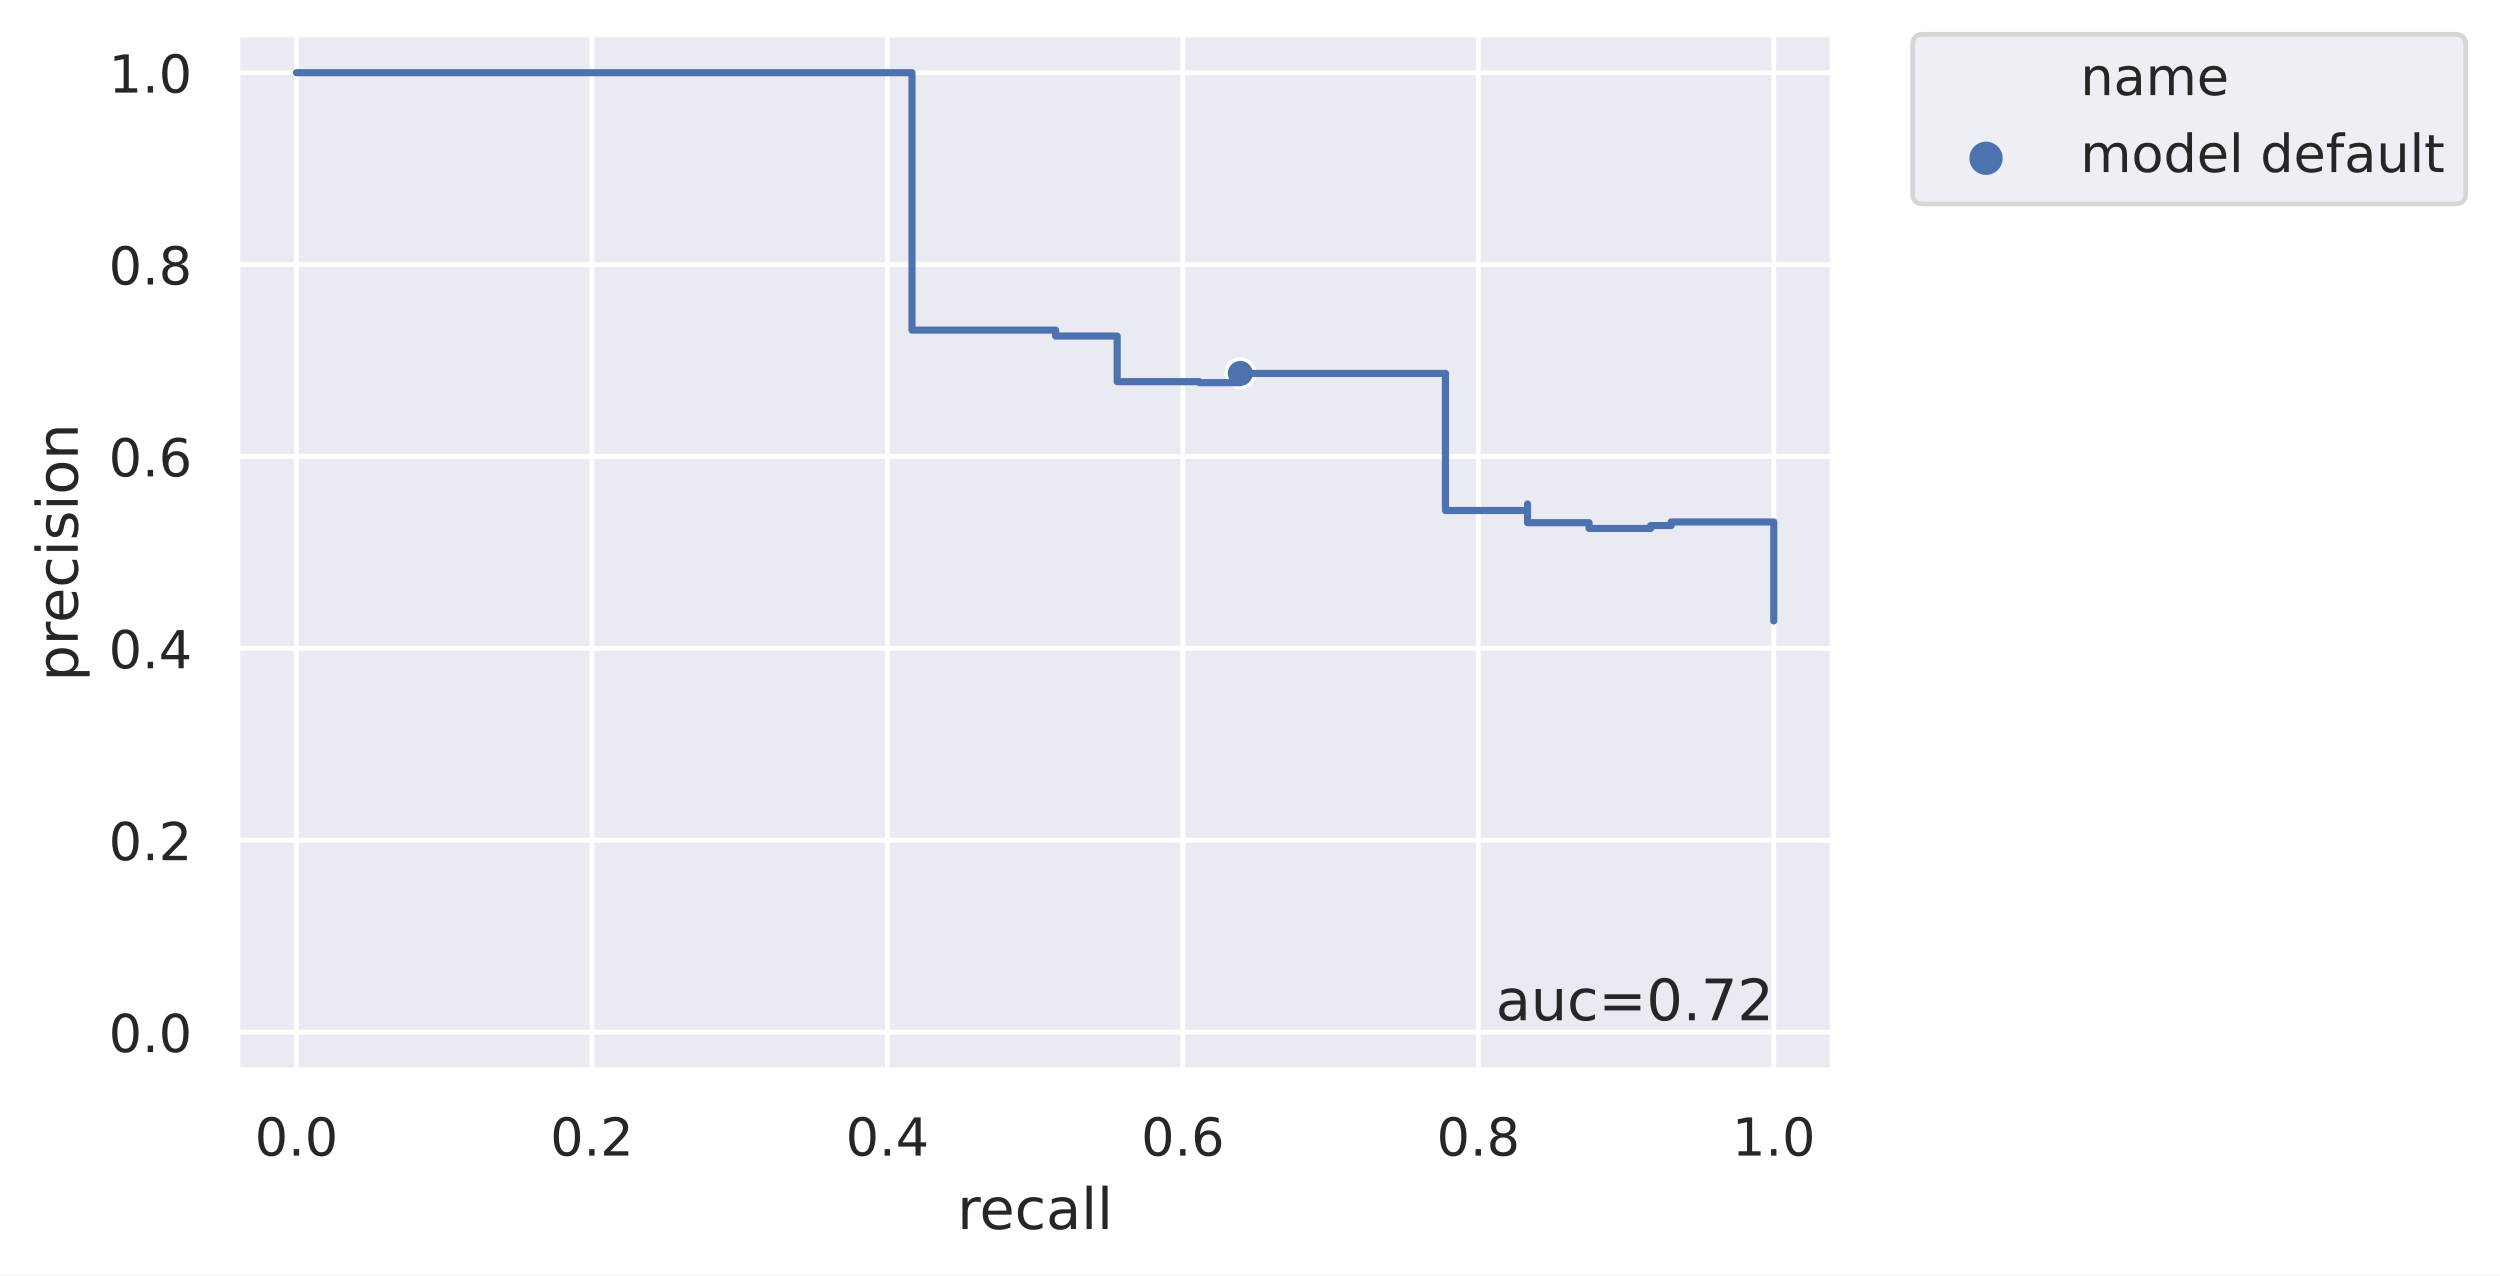
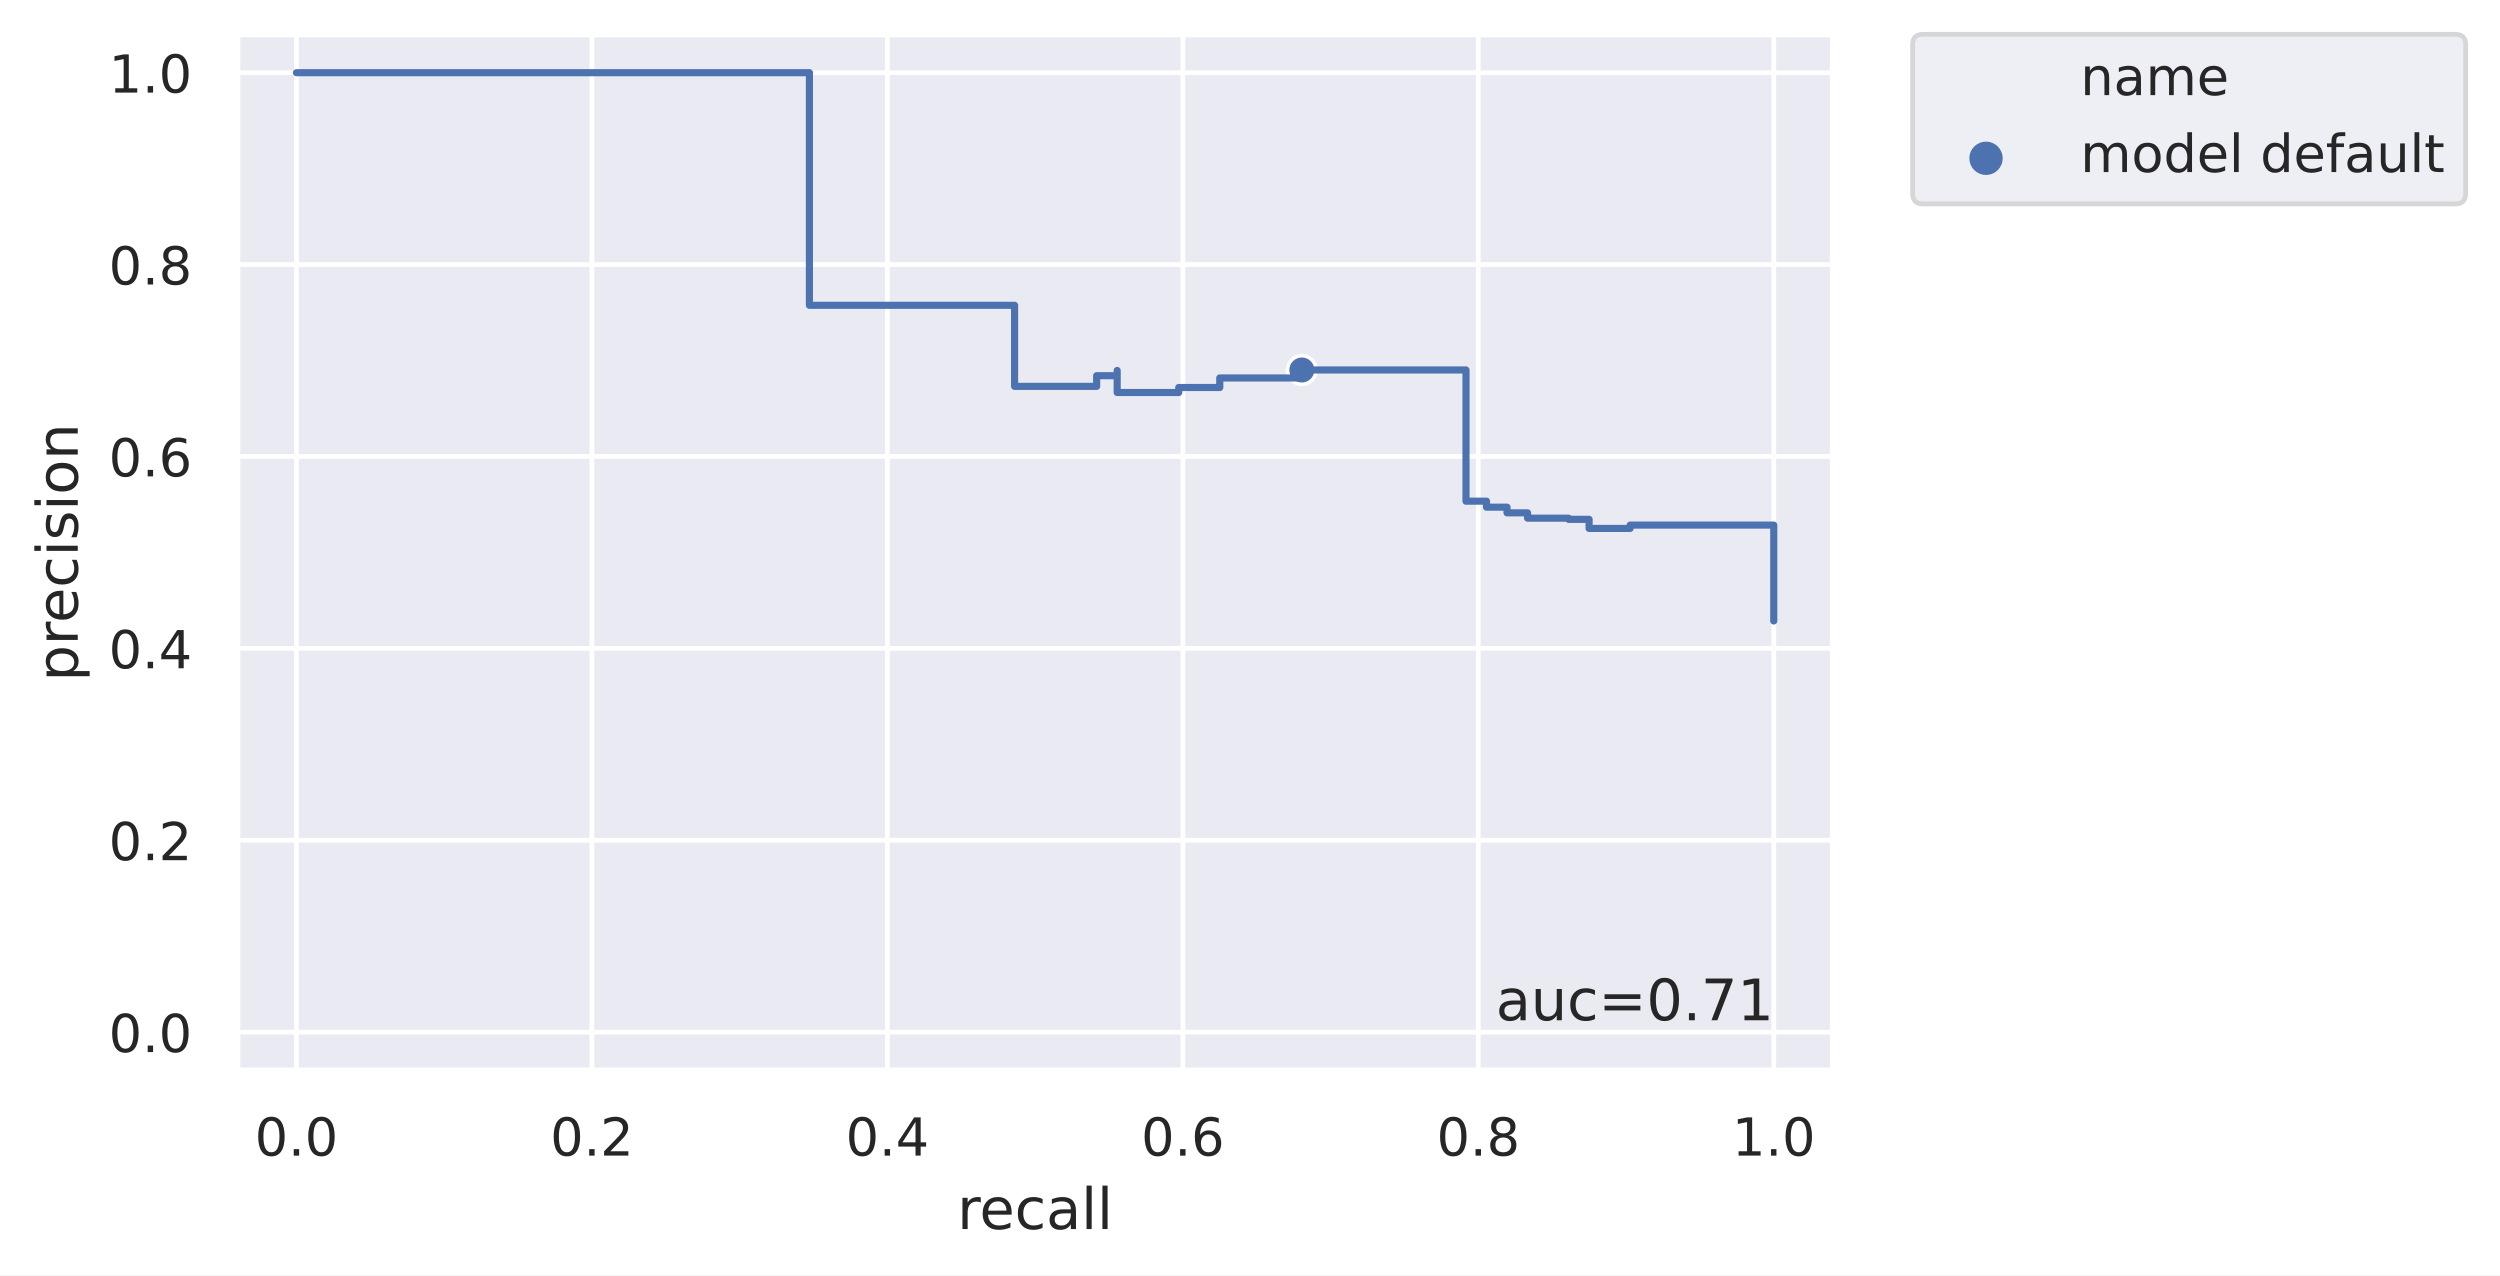
<svg xmlns="http://www.w3.org/2000/svg" xmlns:xlink="http://www.w3.org/1999/xlink" height="267.6pt" version="1.1" viewBox="0 0 524.601 267.6" width="524.601pt">
  <defs>
    <style type="text/css">
*{stroke-linecap:butt;stroke-linejoin:round;}
  </style>
  </defs>
  <g id="figure_1">
    <g id="patch_1">
      <path d="M 0 267.6  L 524.601 267.6  L 524.601 0  L 0 0  z " style="fill:#ffffff;" />
    </g>
    <g id="axes_1">
      <g id="patch_2">
        <path d="M 49.807 224.64  L 384.607 224.64  L 384.607 7.2  L 49.807 7.2  z " style="fill:#eaeaf2;" />
      </g>
      <g id="matplotlib.axis_1">
        <g id="xtick_1">
          <g id="line2d_1">
-             <path clip-path="url(#p2aa4da80bd)" d="M 62.207 224.64  L 62.207 7.2  " style="fill:none;stroke:#ffffff;stroke-linecap:round;" />
+             <path clip-path="url(#p51c9339a22)" d="M 62.207 224.64  L 62.207 7.2  " style="fill:none;stroke:#ffffff;stroke-linecap:round;" />
          </g>
          <g id="text_1">
            <defs>
              <path d="M 31.781 66.406  Q 24.172 66.406 20.328 58.906  Q 16.5 51.422 16.5 36.375  Q 16.5 21.391 20.328 13.891  Q 24.172 6.391 31.781 6.391  Q 39.453 6.391 43.281 13.891  Q 47.125 21.391 47.125 36.375  Q 47.125 51.422 43.281 58.906  Q 39.453 66.406 31.781 66.406  z M 31.781 74.219  Q 44.047 74.219 50.516 64.516  Q 56.984 54.828 56.984 36.375  Q 56.984 17.969 50.516 8.266  Q 44.047 -1.422 31.781 -1.422  Q 19.531 -1.422 13.062 8.266  Q 6.594 17.969 6.594 36.375  Q 6.594 54.828 13.062 64.516  Q 19.531 74.219 31.781 74.219  z " id="DejaVuSans-48" />
              <path d="M 10.688 12.406  L 21 12.406  L 21 0  L 10.688 0  z " id="DejaVuSans-46" />
            </defs>
            <g style="fill:#262626;" transform="translate(53.46047 242.4983)scale(0.11 -0.11)">
              <use xlink:href="#DejaVuSans-48" />
              <use x="63.623" xlink:href="#DejaVuSans-46" />
              <use x="95.41" xlink:href="#DejaVuSans-48" />
            </g>
          </g>
        </g>
        <g id="xtick_2">
          <g id="line2d_2">
-             <path clip-path="url(#p2aa4da80bd)" d="M 124.207 224.64  L 124.207 7.2  " style="fill:none;stroke:#ffffff;stroke-linecap:round;" />
+             <path clip-path="url(#p51c9339a22)" d="M 124.207 224.64  L 124.207 7.2  " style="fill:none;stroke:#ffffff;stroke-linecap:round;" />
          </g>
          <g id="text_2">
            <defs>
              <path d="M 19.188 8.297  L 53.609 8.297  L 53.609 0  L 7.328 0  L 7.328 8.297  Q 12.938 14.109 22.625 23.891  Q 32.328 33.688 34.812 36.531  Q 39.547 41.844 41.422 45.531  Q 43.312 49.219 43.312 52.781  Q 43.312 58.594 39.234 62.25  Q 35.156 65.922 28.609 65.922  Q 23.969 65.922 18.812 64.312  Q 13.672 62.703 7.812 59.422  L 7.812 69.391  Q 13.766 71.781 18.938 73  Q 24.125 74.219 28.422 74.219  Q 39.75 74.219 46.484 68.547  Q 53.219 62.891 53.219 53.422  Q 53.219 48.922 51.531 44.891  Q 49.859 40.875 45.406 35.406  Q 44.188 33.984 37.641 27.219  Q 31.109 20.453 19.188 8.297  z " id="DejaVuSans-50" />
            </defs>
            <g style="fill:#262626;" transform="translate(115.4605 242.4983)scale(0.11 -0.11)">
              <use xlink:href="#DejaVuSans-48" />
              <use x="63.623" xlink:href="#DejaVuSans-46" />
              <use x="95.41" xlink:href="#DejaVuSans-50" />
            </g>
          </g>
        </g>
        <g id="xtick_3">
          <g id="line2d_3">
-             <path clip-path="url(#p2aa4da80bd)" d="M 186.207 224.64  L 186.207 7.2  " style="fill:none;stroke:#ffffff;stroke-linecap:round;" />
+             <path clip-path="url(#p51c9339a22)" d="M 186.207 224.64  L 186.207 7.2  " style="fill:none;stroke:#ffffff;stroke-linecap:round;" />
          </g>
          <g id="text_3">
            <defs>
              <path d="M 37.797 64.312  L 12.891 25.391  L 37.797 25.391  z M 35.203 72.906  L 47.609 72.906  L 47.609 25.391  L 58.016 25.391  L 58.016 17.188  L 47.609 17.188  L 47.609 0  L 37.797 0  L 37.797 17.188  L 4.891 17.188  L 4.891 26.703  z " id="DejaVuSans-52" />
            </defs>
            <g style="fill:#262626;" transform="translate(177.4605 242.4983)scale(0.11 -0.11)">
              <use xlink:href="#DejaVuSans-48" />
              <use x="63.623" xlink:href="#DejaVuSans-46" />
              <use x="95.41" xlink:href="#DejaVuSans-52" />
            </g>
          </g>
        </g>
        <g id="xtick_4">
          <g id="line2d_4">
-             <path clip-path="url(#p2aa4da80bd)" d="M 248.207 224.64  L 248.207 7.2  " style="fill:none;stroke:#ffffff;stroke-linecap:round;" />
+             <path clip-path="url(#p51c9339a22)" d="M 248.207 224.64  L 248.207 7.2  " style="fill:none;stroke:#ffffff;stroke-linecap:round;" />
          </g>
          <g id="text_4">
            <defs>
              <path d="M 33.016 40.375  Q 26.375 40.375 22.484 35.828  Q 18.609 31.297 18.609 23.391  Q 18.609 15.531 22.484 10.953  Q 26.375 6.391 33.016 6.391  Q 39.656 6.391 43.531 10.953  Q 47.406 15.531 47.406 23.391  Q 47.406 31.297 43.531 35.828  Q 39.656 40.375 33.016 40.375  z M 52.594 71.297  L 52.594 62.312  Q 48.875 64.062 45.094 64.984  Q 41.312 65.922 37.594 65.922  Q 27.828 65.922 22.672 59.328  Q 17.531 52.734 16.797 39.406  Q 19.672 43.656 24.016 45.922  Q 28.375 48.188 33.594 48.188  Q 44.578 48.188 50.953 41.516  Q 57.328 34.859 57.328 23.391  Q 57.328 12.156 50.688 5.359  Q 44.047 -1.422 33.016 -1.422  Q 20.359 -1.422 13.672 8.266  Q 6.984 17.969 6.984 36.375  Q 6.984 53.656 15.188 63.938  Q 23.391 74.219 37.203 74.219  Q 40.922 74.219 44.703 73.484  Q 48.484 72.75 52.594 71.297  z " id="DejaVuSans-54" />
            </defs>
            <g style="fill:#262626;" transform="translate(239.4605 242.4983)scale(0.11 -0.11)">
              <use xlink:href="#DejaVuSans-48" />
              <use x="63.623" xlink:href="#DejaVuSans-46" />
              <use x="95.41" xlink:href="#DejaVuSans-54" />
            </g>
          </g>
        </g>
        <g id="xtick_5">
          <g id="line2d_5">
-             <path clip-path="url(#p2aa4da80bd)" d="M 310.207 224.64  L 310.207 7.2  " style="fill:none;stroke:#ffffff;stroke-linecap:round;" />
+             <path clip-path="url(#p51c9339a22)" d="M 310.207 224.64  L 310.207 7.2  " style="fill:none;stroke:#ffffff;stroke-linecap:round;" />
          </g>
          <g id="text_5">
            <defs>
              <path d="M 31.781 34.625  Q 24.75 34.625 20.719 30.859  Q 16.703 27.094 16.703 20.516  Q 16.703 13.922 20.719 10.156  Q 24.75 6.391 31.781 6.391  Q 38.812 6.391 42.859 10.172  Q 46.922 13.969 46.922 20.516  Q 46.922 27.094 42.891 30.859  Q 38.875 34.625 31.781 34.625  z M 21.922 38.812  Q 15.578 40.375 12.031 44.719  Q 8.5 49.078 8.5 55.328  Q 8.5 64.062 14.719 69.141  Q 20.953 74.219 31.781 74.219  Q 42.672 74.219 48.875 69.141  Q 55.078 64.062 55.078 55.328  Q 55.078 49.078 51.531 44.719  Q 48 40.375 41.703 38.812  Q 48.828 37.156 52.797 32.312  Q 56.781 27.484 56.781 20.516  Q 56.781 9.906 50.312 4.234  Q 43.844 -1.422 31.781 -1.422  Q 19.734 -1.422 13.25 4.234  Q 6.781 9.906 6.781 20.516  Q 6.781 27.484 10.781 32.312  Q 14.797 37.156 21.922 38.812  z M 18.312 54.391  Q 18.312 48.734 21.844 45.562  Q 25.391 42.391 31.781 42.391  Q 38.141 42.391 41.719 45.562  Q 45.312 48.734 45.312 54.391  Q 45.312 60.062 41.719 63.234  Q 38.141 66.406 31.781 66.406  Q 25.391 66.406 21.844 63.234  Q 18.312 60.062 18.312 54.391  z " id="DejaVuSans-56" />
            </defs>
            <g style="fill:#262626;" transform="translate(301.4605 242.4983)scale(0.11 -0.11)">
              <use xlink:href="#DejaVuSans-48" />
              <use x="63.623" xlink:href="#DejaVuSans-46" />
              <use x="95.41" xlink:href="#DejaVuSans-56" />
            </g>
          </g>
        </g>
        <g id="xtick_6">
          <g id="line2d_6">
-             <path clip-path="url(#p2aa4da80bd)" d="M 372.207 224.64  L 372.207 7.2  " style="fill:none;stroke:#ffffff;stroke-linecap:round;" />
+             <path clip-path="url(#p51c9339a22)" d="M 372.207 224.64  L 372.207 7.2  " style="fill:none;stroke:#ffffff;stroke-linecap:round;" />
          </g>
          <g id="text_6">
            <defs>
              <path d="M 12.406 8.297  L 28.516 8.297  L 28.516 63.922  L 10.984 60.406  L 10.984 69.391  L 28.422 72.906  L 38.281 72.906  L 38.281 8.297  L 54.391 8.297  L 54.391 0  L 12.406 0  z " id="DejaVuSans-49" />
            </defs>
            <g style="fill:#262626;" transform="translate(363.4605 242.4983)scale(0.11 -0.11)">
              <use xlink:href="#DejaVuSans-49" />
              <use x="63.623" xlink:href="#DejaVuSans-46" />
              <use x="95.41" xlink:href="#DejaVuSans-48" />
            </g>
          </g>
        </g>
        <g id="text_7">
          <defs>
            <path d="M 41.109 46.297  Q 39.594 47.172 37.812 47.578  Q 36.031 48 33.891 48  Q 26.266 48 22.188 43.047  Q 18.109 38.094 18.109 28.812  L 18.109 0  L 9.078 0  L 9.078 54.688  L 18.109 54.688  L 18.109 46.188  Q 20.953 51.172 25.484 53.578  Q 30.031 56 36.531 56  Q 37.453 56 38.578 55.875  Q 39.703 55.766 41.062 55.516  z " id="DejaVuSans-114" />
            <path d="M 56.203 29.594  L 56.203 25.203  L 14.891 25.203  Q 15.484 15.922 20.484 11.062  Q 25.484 6.203 34.422 6.203  Q 39.594 6.203 44.453 7.469  Q 49.312 8.734 54.109 11.281  L 54.109 2.781  Q 49.266 0.734 44.188 -0.344  Q 39.109 -1.422 33.891 -1.422  Q 20.797 -1.422 13.156 6.188  Q 5.516 13.812 5.516 26.812  Q 5.516 40.234 12.766 48.109  Q 20.016 56 32.328 56  Q 43.359 56 49.781 48.891  Q 56.203 41.797 56.203 29.594  z M 47.219 32.234  Q 47.125 39.594 43.094 43.984  Q 39.062 48.391 32.422 48.391  Q 24.906 48.391 20.391 44.141  Q 15.875 39.891 15.188 32.172  z " id="DejaVuSans-101" />
            <path d="M 48.781 52.594  L 48.781 44.188  Q 44.969 46.297 41.141 47.344  Q 37.312 48.391 33.406 48.391  Q 24.656 48.391 19.812 42.844  Q 14.984 37.312 14.984 27.297  Q 14.984 17.281 19.812 11.734  Q 24.656 6.203 33.406 6.203  Q 37.312 6.203 41.141 7.25  Q 44.969 8.297 48.781 10.406  L 48.781 2.094  Q 45.016 0.344 40.984 -0.531  Q 36.969 -1.422 32.422 -1.422  Q 20.062 -1.422 12.781 6.344  Q 5.516 14.109 5.516 27.297  Q 5.516 40.672 12.859 48.328  Q 20.219 56 33.016 56  Q 37.156 56 41.109 55.141  Q 45.062 54.297 48.781 52.594  z " id="DejaVuSans-99" />
            <path d="M 34.281 27.484  Q 23.391 27.484 19.188 25  Q 14.984 22.516 14.984 16.5  Q 14.984 11.719 18.141 8.906  Q 21.297 6.109 26.703 6.109  Q 34.188 6.109 38.703 11.406  Q 43.219 16.703 43.219 25.484  L 43.219 27.484  z M 52.203 31.203  L 52.203 0  L 43.219 0  L 43.219 8.297  Q 40.141 3.328 35.547 0.953  Q 30.953 -1.422 24.312 -1.422  Q 15.922 -1.422 10.953 3.297  Q 6 8.016 6 15.922  Q 6 25.141 12.172 29.828  Q 18.359 34.516 30.609 34.516  L 43.219 34.516  L 43.219 35.406  Q 43.219 41.609 39.141 45  Q 35.062 48.391 27.688 48.391  Q 23 48.391 18.547 47.266  Q 14.109 46.141 10.016 43.891  L 10.016 52.203  Q 14.938 54.109 19.578 55.047  Q 24.219 56 28.609 56  Q 40.484 56 46.344 49.844  Q 52.203 43.703 52.203 31.203  z " id="DejaVuSans-97" />
            <path d="M 9.422 75.984  L 18.406 75.984  L 18.406 0  L 9.422 0  z " id="DejaVuSans-108" />
          </defs>
          <g style="fill:#262626;" transform="translate(200.8741 257.9041)scale(0.12 -0.12)">
            <use xlink:href="#DejaVuSans-114" />
            <use x="38.863" xlink:href="#DejaVuSans-101" />
            <use x="100.387" xlink:href="#DejaVuSans-99" />
            <use x="155.367" xlink:href="#DejaVuSans-97" />
            <use x="216.646" xlink:href="#DejaVuSans-108" />
            <use x="244.43" xlink:href="#DejaVuSans-108" />
          </g>
        </g>
      </g>
      <g id="matplotlib.axis_2">
        <g id="ytick_1">
          <g id="line2d_7">
-             <path clip-path="url(#p2aa4da80bd)" d="M 49.807 216.587  L 384.607 216.587  " style="fill:none;stroke:#ffffff;stroke-linecap:round;" />
+             <path clip-path="url(#p51c9339a22)" d="M 49.807 216.587  L 384.607 216.587  " style="fill:none;stroke:#ffffff;stroke-linecap:round;" />
          </g>
          <g id="text_8">
            <g style="fill:#262626;" transform="translate(22.81375 220.7658)scale(0.11 -0.11)">
              <use xlink:href="#DejaVuSans-48" />
              <use x="63.623" xlink:href="#DejaVuSans-46" />
              <use x="95.41" xlink:href="#DejaVuSans-48" />
            </g>
          </g>
        </g>
        <g id="ytick_2">
          <g id="line2d_8">
-             <path clip-path="url(#p2aa4da80bd)" d="M 49.807 176.32  L 384.607 176.32  " style="fill:none;stroke:#ffffff;stroke-linecap:round;" />
+             <path clip-path="url(#p51c9339a22)" d="M 49.807 176.32  L 384.607 176.32  " style="fill:none;stroke:#ffffff;stroke-linecap:round;" />
          </g>
          <g id="text_9">
            <g style="fill:#262626;" transform="translate(22.81375 180.4991)scale(0.11 -0.11)">
              <use xlink:href="#DejaVuSans-48" />
              <use x="63.623" xlink:href="#DejaVuSans-46" />
              <use x="95.41" xlink:href="#DejaVuSans-50" />
            </g>
          </g>
        </g>
        <g id="ytick_3">
          <g id="line2d_9">
-             <path clip-path="url(#p2aa4da80bd)" d="M 49.807 136.053  L 384.607 136.053  " style="fill:none;stroke:#ffffff;stroke-linecap:round;" />
+             <path clip-path="url(#p51c9339a22)" d="M 49.807 136.053  L 384.607 136.053  " style="fill:none;stroke:#ffffff;stroke-linecap:round;" />
          </g>
          <g id="text_10">
            <g style="fill:#262626;" transform="translate(22.81375 140.2325)scale(0.11 -0.11)">
              <use xlink:href="#DejaVuSans-48" />
              <use x="63.623" xlink:href="#DejaVuSans-46" />
              <use x="95.41" xlink:href="#DejaVuSans-52" />
            </g>
          </g>
        </g>
        <g id="ytick_4">
          <g id="line2d_10">
-             <path clip-path="url(#p2aa4da80bd)" d="M 49.807 95.787  L 384.607 95.787  " style="fill:none;stroke:#ffffff;stroke-linecap:round;" />
+             <path clip-path="url(#p51c9339a22)" d="M 49.807 95.787  L 384.607 95.787  " style="fill:none;stroke:#ffffff;stroke-linecap:round;" />
          </g>
          <g id="text_11">
            <g style="fill:#262626;" transform="translate(22.81375 99.96581)scale(0.11 -0.11)">
              <use xlink:href="#DejaVuSans-48" />
              <use x="63.623" xlink:href="#DejaVuSans-46" />
              <use x="95.41" xlink:href="#DejaVuSans-54" />
            </g>
          </g>
        </g>
        <g id="ytick_5">
          <g id="line2d_11">
-             <path clip-path="url(#p2aa4da80bd)" d="M 49.807 55.52  L 384.607 55.52  " style="fill:none;stroke:#ffffff;stroke-linecap:round;" />
+             <path clip-path="url(#p51c9339a22)" d="M 49.807 55.52  L 384.607 55.52  " style="fill:none;stroke:#ffffff;stroke-linecap:round;" />
          </g>
          <g id="text_12">
            <g style="fill:#262626;" transform="translate(22.81375 59.69914)scale(0.11 -0.11)">
              <use xlink:href="#DejaVuSans-48" />
              <use x="63.623" xlink:href="#DejaVuSans-46" />
              <use x="95.41" xlink:href="#DejaVuSans-56" />
            </g>
          </g>
        </g>
        <g id="ytick_6">
          <g id="line2d_12">
-             <path clip-path="url(#p2aa4da80bd)" d="M 49.807 15.253  L 384.607 15.253  " style="fill:none;stroke:#ffffff;stroke-linecap:round;" />
+             <path clip-path="url(#p51c9339a22)" d="M 49.807 15.253  L 384.607 15.253  " style="fill:none;stroke:#ffffff;stroke-linecap:round;" />
          </g>
          <g id="text_13">
            <g style="fill:#262626;" transform="translate(22.81375 19.43247)scale(0.11 -0.11)">
              <use xlink:href="#DejaVuSans-49" />
              <use x="63.623" xlink:href="#DejaVuSans-46" />
              <use x="95.41" xlink:href="#DejaVuSans-48" />
            </g>
          </g>
        </g>
        <g id="text_14">
          <defs>
            <path d="M 18.109 8.203  L 18.109 -20.797  L 9.078 -20.797  L 9.078 54.688  L 18.109 54.688  L 18.109 46.391  Q 20.953 51.266 25.266 53.625  Q 29.594 56 35.594 56  Q 45.562 56 51.781 48.094  Q 58.016 40.188 58.016 27.297  Q 58.016 14.406 51.781 6.484  Q 45.562 -1.422 35.594 -1.422  Q 29.594 -1.422 25.266 0.953  Q 20.953 3.328 18.109 8.203  z M 48.688 27.297  Q 48.688 37.203 44.609 42.844  Q 40.531 48.484 33.406 48.484  Q 26.266 48.484 22.188 42.844  Q 18.109 37.203 18.109 27.297  Q 18.109 17.391 22.188 11.75  Q 26.266 6.109 33.406 6.109  Q 40.531 6.109 44.609 11.75  Q 48.688 17.391 48.688 27.297  z " id="DejaVuSans-112" />
            <path d="M 9.422 54.688  L 18.406 54.688  L 18.406 0  L 9.422 0  z M 9.422 75.984  L 18.406 75.984  L 18.406 64.594  L 9.422 64.594  z " id="DejaVuSans-105" />
            <path d="M 44.281 53.078  L 44.281 44.578  Q 40.484 46.531 36.375 47.5  Q 32.281 48.484 27.875 48.484  Q 21.188 48.484 17.844 46.438  Q 14.5 44.391 14.5 40.281  Q 14.5 37.156 16.891 35.375  Q 19.281 33.594 26.516 31.984  L 29.594 31.297  Q 39.156 29.25 43.188 25.516  Q 47.219 21.781 47.219 15.094  Q 47.219 7.469 41.188 3.016  Q 35.156 -1.422 24.609 -1.422  Q 20.219 -1.422 15.453 -0.562  Q 10.688 0.297 5.422 2  L 5.422 11.281  Q 10.406 8.688 15.234 7.391  Q 20.062 6.109 24.812 6.109  Q 31.156 6.109 34.562 8.281  Q 37.984 10.453 37.984 14.406  Q 37.984 18.062 35.516 20.016  Q 33.062 21.969 24.703 23.781  L 21.578 24.516  Q 13.234 26.266 9.516 29.906  Q 5.812 33.547 5.812 39.891  Q 5.812 47.609 11.281 51.797  Q 16.75 56 26.812 56  Q 31.781 56 36.172 55.266  Q 40.578 54.547 44.281 53.078  z " id="DejaVuSans-115" />
            <path d="M 30.609 48.391  Q 23.391 48.391 19.188 42.75  Q 14.984 37.109 14.984 27.297  Q 14.984 17.484 19.156 11.844  Q 23.344 6.203 30.609 6.203  Q 37.797 6.203 41.984 11.859  Q 46.188 17.531 46.188 27.297  Q 46.188 37.016 41.984 42.703  Q 37.797 48.391 30.609 48.391  z M 30.609 56  Q 42.328 56 49.016 48.375  Q 55.719 40.766 55.719 27.297  Q 55.719 13.875 49.016 6.219  Q 42.328 -1.422 30.609 -1.422  Q 18.844 -1.422 12.172 6.219  Q 5.516 13.875 5.516 27.297  Q 5.516 40.766 12.172 48.375  Q 18.844 56 30.609 56  z " id="DejaVuSans-111" />
            <path d="M 54.891 33.016  L 54.891 0  L 45.906 0  L 45.906 32.719  Q 45.906 40.484 42.875 44.328  Q 39.844 48.188 33.797 48.188  Q 26.516 48.188 22.312 43.547  Q 18.109 38.922 18.109 30.906  L 18.109 0  L 9.078 0  L 9.078 54.688  L 18.109 54.688  L 18.109 46.188  Q 21.344 51.125 25.703 53.562  Q 30.078 56 35.797 56  Q 45.219 56 50.047 50.172  Q 54.891 44.344 54.891 33.016  z " id="DejaVuSans-110" />
          </defs>
          <g style="fill:#262626;" transform="translate(16.31812 142.9847)rotate(-90)scale(0.12 -0.12)">
            <use xlink:href="#DejaVuSans-112" />
            <use x="63.477" xlink:href="#DejaVuSans-114" />
            <use x="102.34" xlink:href="#DejaVuSans-101" />
            <use x="163.863" xlink:href="#DejaVuSans-99" />
            <use x="218.844" xlink:href="#DejaVuSans-105" />
            <use x="246.627" xlink:href="#DejaVuSans-115" />
            <use x="298.727" xlink:href="#DejaVuSans-105" />
            <use x="326.51" xlink:href="#DejaVuSans-111" />
            <use x="387.691" xlink:href="#DejaVuSans-110" />
          </g>
        </g>
      </g>
      <g id="PathCollection_1">
        <defs>
-           <path d="M 0 3  C 0.796 3 1.559 2.684 2.121 2.121  C 2.684 1.559 3 0.796 3 0  C 3 -0.796 2.684 -1.559 2.121 -2.121  C 1.559 -2.684 0.796 -3 0 -3  C -0.796 -3 -1.559 -2.684 -2.121 -2.121  C -2.684 -1.559 -3 -0.796 -3 0  C -3 0.796 -2.684 1.559 -2.121 2.121  C -1.559 2.684 -0.796 3 0 3  z " id="m74a5601f6c" style="stroke:#ffffff;stroke-width:0.75;" />
+           <path d="M 0 3  C 0.796 3 1.559 2.684 2.121 2.121  C 2.684 1.559 3 0.796 3 0  C 3 -0.796 2.684 -1.559 2.121 -2.121  C 1.559 -2.684 0.796 -3 0 -3  C -0.796 -3 -1.559 -2.684 -2.121 -2.121  C -2.684 -1.559 -3 -0.796 -3 0  C -3 0.796 -2.684 1.559 -2.121 2.121  C -1.559 2.684 -0.796 3 0 3  z " id="m30da1b2c08" style="stroke:#ffffff;stroke-width:0.75;" />
        </defs>
-         <g clip-path="url(#p2aa4da80bd)">
-           <use style="fill:#4c72b0;stroke:#ffffff;stroke-width:0.75;" x="260.263" xlink:href="#m74a5601f6c" y="78.358" />
+         <g clip-path="url(#p51c9339a22)">
+           <use style="fill:#4c72b0;stroke:#ffffff;stroke-width:0.75;" x="273.179" xlink:href="#m30da1b2c08" y="77.638" />
        </g>
      </g>
      <g id="PathCollection_2" />
      <g id="PathCollection_3" />
      <g id="line2d_13">
-         <path clip-path="url(#p2aa4da80bd)" d="M 372.207 130.301  L 372.207 109.528  L 350.679 109.528  L 350.679 110.283  L 346.374 110.283  L 346.374 110.887  L 333.457 110.887  L 333.457 109.684  L 320.541 109.684  L 320.541 106.768  L 320.541 106.768  L 320.541 105.761  L 320.541 105.761  L 320.541 107.124  L 303.318 107.124  L 303.318 103.84  L 303.318 103.84  L 303.318 78.358  L 260.263 78.358  L 260.263 80.299  L 251.652 80.299  L 251.652 80.089  L 234.429 80.089  L 234.429 77.736  L 234.429 77.736  L 234.429 70.521  L 221.513 70.521  L 221.513 69.27  L 191.374 69.27  L 191.374 15.253  L 62.207 15.253  " style="fill:none;stroke:#4c72b0;stroke-linecap:round;stroke-width:1.5;" />
+         <path clip-path="url(#p51c9339a22)" d="M 372.207 130.301  L 372.207 110.191  L 342.068 110.191  L 342.068 110.887  L 333.457 110.887  L 333.457 109.095  L 333.457 109.095  L 333.457 108.977  L 329.152 108.977  L 329.152 108.73  L 320.541 108.73  L 320.541 107.608  L 316.235 107.608  L 316.235 106.423  L 311.929 106.423  L 311.929 105.169  L 307.624 105.169  L 307.624 77.638  L 273.179 77.638  L 273.179 79.314  L 255.957 79.314  L 255.957 81.316  L 247.346 81.316  L 247.346 82.364  L 234.429 82.364  L 234.429 80.089  L 234.429 80.089  L 234.429 77.736  L 234.429 77.736  L 234.429 78.832  L 230.124 78.832  L 230.124 81.074  L 212.902 81.074  L 212.902 64.061  L 169.846 64.061  L 169.846 15.253  L 62.207 15.253  " style="fill:none;stroke:#4c72b0;stroke-linecap:round;stroke-width:1.5;" />
      </g>
      <g id="patch_3">
        <path d="M 49.807 224.64  L 49.807 7.2  " style="fill:none;stroke:#ffffff;stroke-linecap:square;stroke-linejoin:miter;stroke-width:1.25;" />
      </g>
      <g id="patch_4">
        <path d="M 384.607 224.64  L 384.607 7.2  " style="fill:none;stroke:#ffffff;stroke-linecap:square;stroke-linejoin:miter;stroke-width:1.25;" />
      </g>
      <g id="patch_5">
        <path d="M 49.807 224.64  L 384.607 224.64  " style="fill:none;stroke:#ffffff;stroke-linecap:square;stroke-linejoin:miter;stroke-width:1.25;" />
      </g>
      <g id="patch_6">
        <path d="M 49.807 7.2  L 384.607 7.2  " style="fill:none;stroke:#ffffff;stroke-linecap:square;stroke-linejoin:miter;stroke-width:1.25;" />
      </g>
      <g id="text_15">
        <defs>
          <path d="M 8.5 21.578  L 8.5 54.688  L 17.484 54.688  L 17.484 21.922  Q 17.484 14.156 20.5 10.266  Q 23.531 6.391 29.594 6.391  Q 36.859 6.391 41.078 11.031  Q 45.312 15.672 45.312 23.688  L 45.312 54.688  L 54.297 54.688  L 54.297 0  L 45.312 0  L 45.312 8.406  Q 42.047 3.422 37.719 1  Q 33.406 -1.422 27.688 -1.422  Q 18.266 -1.422 13.375 4.438  Q 8.5 10.297 8.5 21.578  z M 31.109 56  z " id="DejaVuSans-117" />
          <path d="M 10.594 45.406  L 73.188 45.406  L 73.188 37.203  L 10.594 37.203  z M 10.594 25.484  L 73.188 25.484  L 73.188 17.188  L 10.594 17.188  z " id="DejaVuSans-61" />
          <path d="M 8.203 72.906  L 55.078 72.906  L 55.078 68.703  L 28.609 0  L 18.312 0  L 43.219 64.594  L 8.203 64.594  z " id="DejaVuSans-55" />
        </defs>
        <g style="fill:#262626;" transform="translate(313.8759 214.091)scale(0.12 -0.12)">
          <use xlink:href="#DejaVuSans-97" />
          <use x="61.279" xlink:href="#DejaVuSans-117" />
          <use x="124.658" xlink:href="#DejaVuSans-99" />
          <use x="179.639" xlink:href="#DejaVuSans-61" />
          <use x="263.428" xlink:href="#DejaVuSans-48" />
          <use x="327.051" xlink:href="#DejaVuSans-46" />
          <use x="358.838" xlink:href="#DejaVuSans-55" />
-           <use x="422.461" xlink:href="#DejaVuSans-50" />
+           <use x="422.461" xlink:href="#DejaVuSans-49" />
        </g>
      </g>
      <g id="legend_1">
        <g id="patch_7">
          <path d="M 403.547 42.792  L 515.201 42.792  Q 517.401 42.792 517.401 40.592  L 517.401 9.4  Q 517.401 7.2 515.201 7.2  L 403.547 7.2  Q 401.347 7.2 401.347 9.4  L 401.347 40.592  Q 401.347 42.792 403.547 42.792  z " style="fill:#eaeaf2;opacity:0.8;stroke:#cccccc;stroke-linejoin:miter;" />
        </g>
        <g id="PathCollection_4">
          <defs>
-             <path id="mb42abce642" style="stroke:#ffffff;stroke-width:1.5;" />
+             <path id="m2d9a90a30e" style="stroke:#ffffff;stroke-width:1.5;" />
          </defs>
          <g>
-             <use style="fill:#ffffff;stroke:#ffffff;stroke-width:1.5;" x="416.747" xlink:href="#mb42abce642" y="17.071" />
+             <use style="fill:#ffffff;stroke:#ffffff;stroke-width:1.5;" x="416.747" xlink:href="#m2d9a90a30e" y="17.071" />
          </g>
        </g>
        <g id="text_16">
          <defs>
            <path d="M 52 44.188  Q 55.375 50.25 60.062 53.125  Q 64.75 56 71.094 56  Q 79.641 56 84.281 50.016  Q 88.922 44.047 88.922 33.016  L 88.922 0  L 79.891 0  L 79.891 32.719  Q 79.891 40.578 77.094 44.375  Q 74.312 48.188 68.609 48.188  Q 61.625 48.188 57.562 43.547  Q 53.516 38.922 53.516 30.906  L 53.516 0  L 44.484 0  L 44.484 32.719  Q 44.484 40.625 41.703 44.406  Q 38.922 48.188 33.109 48.188  Q 26.219 48.188 22.156 43.531  Q 18.109 38.875 18.109 30.906  L 18.109 0  L 9.078 0  L 9.078 54.688  L 18.109 54.688  L 18.109 46.188  Q 21.188 51.219 25.484 53.609  Q 29.781 56 35.688 56  Q 41.656 56 45.828 52.969  Q 50 49.953 52 44.188  z " id="DejaVuSans-109" />
          </defs>
          <g style="fill:#262626;" transform="translate(436.5472 19.95828)scale(0.11 -0.11)">
            <use xlink:href="#DejaVuSans-110" />
            <use x="63.379" xlink:href="#DejaVuSans-97" />
            <use x="124.658" xlink:href="#DejaVuSans-109" />
            <use x="222.07" xlink:href="#DejaVuSans-101" />
          </g>
        </g>
        <g id="PathCollection_5">
          <defs>
-             <path d="M 0 3  C 0.796 3 1.559 2.684 2.121 2.121  C 2.684 1.559 3 0.796 3 0  C 3 -0.796 2.684 -1.559 2.121 -2.121  C 1.559 -2.684 0.796 -3 0 -3  C -0.796 -3 -1.559 -2.684 -2.121 -2.121  C -2.684 -1.559 -3 -0.796 -3 0  C -3 0.796 -2.684 1.559 -2.121 2.121  C -1.559 2.684 -0.796 3 0 3  z " id="me4c47206d0" style="stroke:#4c72b0;" />
+             <path d="M 0 3  C 0.796 3 1.559 2.684 2.121 2.121  C 2.684 1.559 3 0.796 3 0  C 3 -0.796 2.684 -1.559 2.121 -2.121  C 1.559 -2.684 0.796 -3 0 -3  C -0.796 -3 -1.559 -2.684 -2.121 -2.121  C -2.684 -1.559 -3 -0.796 -3 0  C -3 0.796 -2.684 1.559 -2.121 2.121  C -1.559 2.684 -0.796 3 0 3  z " id="m0572590446" style="stroke:#4c72b0;" />
          </defs>
          <g>
-             <use style="fill:#4c72b0;stroke:#4c72b0;" x="416.747" xlink:href="#me4c47206d0" y="33.217" />
+             <use style="fill:#4c72b0;stroke:#4c72b0;" x="416.747" xlink:href="#m0572590446" y="33.217" />
          </g>
        </g>
        <g id="text_17">
          <defs>
            <path d="M 45.406 46.391  L 45.406 75.984  L 54.391 75.984  L 54.391 0  L 45.406 0  L 45.406 8.203  Q 42.578 3.328 38.25 0.953  Q 33.938 -1.422 27.875 -1.422  Q 17.969 -1.422 11.734 6.484  Q 5.516 14.406 5.516 27.297  Q 5.516 40.188 11.734 48.094  Q 17.969 56 27.875 56  Q 33.938 56 38.25 53.625  Q 42.578 51.266 45.406 46.391  z M 14.797 27.297  Q 14.797 17.391 18.875 11.75  Q 22.953 6.109 30.078 6.109  Q 37.203 6.109 41.297 11.75  Q 45.406 17.391 45.406 27.297  Q 45.406 37.203 41.297 42.844  Q 37.203 48.484 30.078 48.484  Q 22.953 48.484 18.875 42.844  Q 14.797 37.203 14.797 27.297  z " id="DejaVuSans-100" />
            <path id="DejaVuSans-32" />
            <path d="M 37.109 75.984  L 37.109 68.5  L 28.516 68.5  Q 23.688 68.5 21.797 66.547  Q 19.922 64.594 19.922 59.516  L 19.922 54.688  L 34.719 54.688  L 34.719 47.703  L 19.922 47.703  L 19.922 0  L 10.891 0  L 10.891 47.703  L 2.297 47.703  L 2.297 54.688  L 10.891 54.688  L 10.891 58.5  Q 10.891 67.625 15.141 71.797  Q 19.391 75.984 28.609 75.984  z " id="DejaVuSans-102" />
            <path d="M 18.312 70.219  L 18.312 54.688  L 36.812 54.688  L 36.812 47.703  L 18.312 47.703  L 18.312 18.016  Q 18.312 11.328 20.141 9.422  Q 21.969 7.516 27.594 7.516  L 36.812 7.516  L 36.812 0  L 27.594 0  Q 17.188 0 13.234 3.875  Q 9.281 7.766 9.281 18.016  L 9.281 47.703  L 2.688 47.703  L 2.688 54.688  L 9.281 54.688  L 9.281 70.219  z " id="DejaVuSans-116" />
          </defs>
          <g style="fill:#262626;" transform="translate(436.5472 36.10422)scale(0.11 -0.11)">
            <use xlink:href="#DejaVuSans-109" />
            <use x="97.412" xlink:href="#DejaVuSans-111" />
            <use x="158.594" xlink:href="#DejaVuSans-100" />
            <use x="222.07" xlink:href="#DejaVuSans-101" />
            <use x="283.594" xlink:href="#DejaVuSans-108" />
            <use x="311.377" xlink:href="#DejaVuSans-32" />
            <use x="343.164" xlink:href="#DejaVuSans-100" />
            <use x="406.641" xlink:href="#DejaVuSans-101" />
            <use x="468.164" xlink:href="#DejaVuSans-102" />
            <use x="503.369" xlink:href="#DejaVuSans-97" />
            <use x="564.648" xlink:href="#DejaVuSans-117" />
            <use x="628.027" xlink:href="#DejaVuSans-108" />
            <use x="655.811" xlink:href="#DejaVuSans-116" />
          </g>
        </g>
      </g>
    </g>
  </g>
  <defs>
-     <clipPath id="p2aa4da80bd">
+     <clipPath id="p51c9339a22">
      <rect height="217.44" width="334.8" x="49.807" y="7.2" />
    </clipPath>
  </defs>
</svg>
